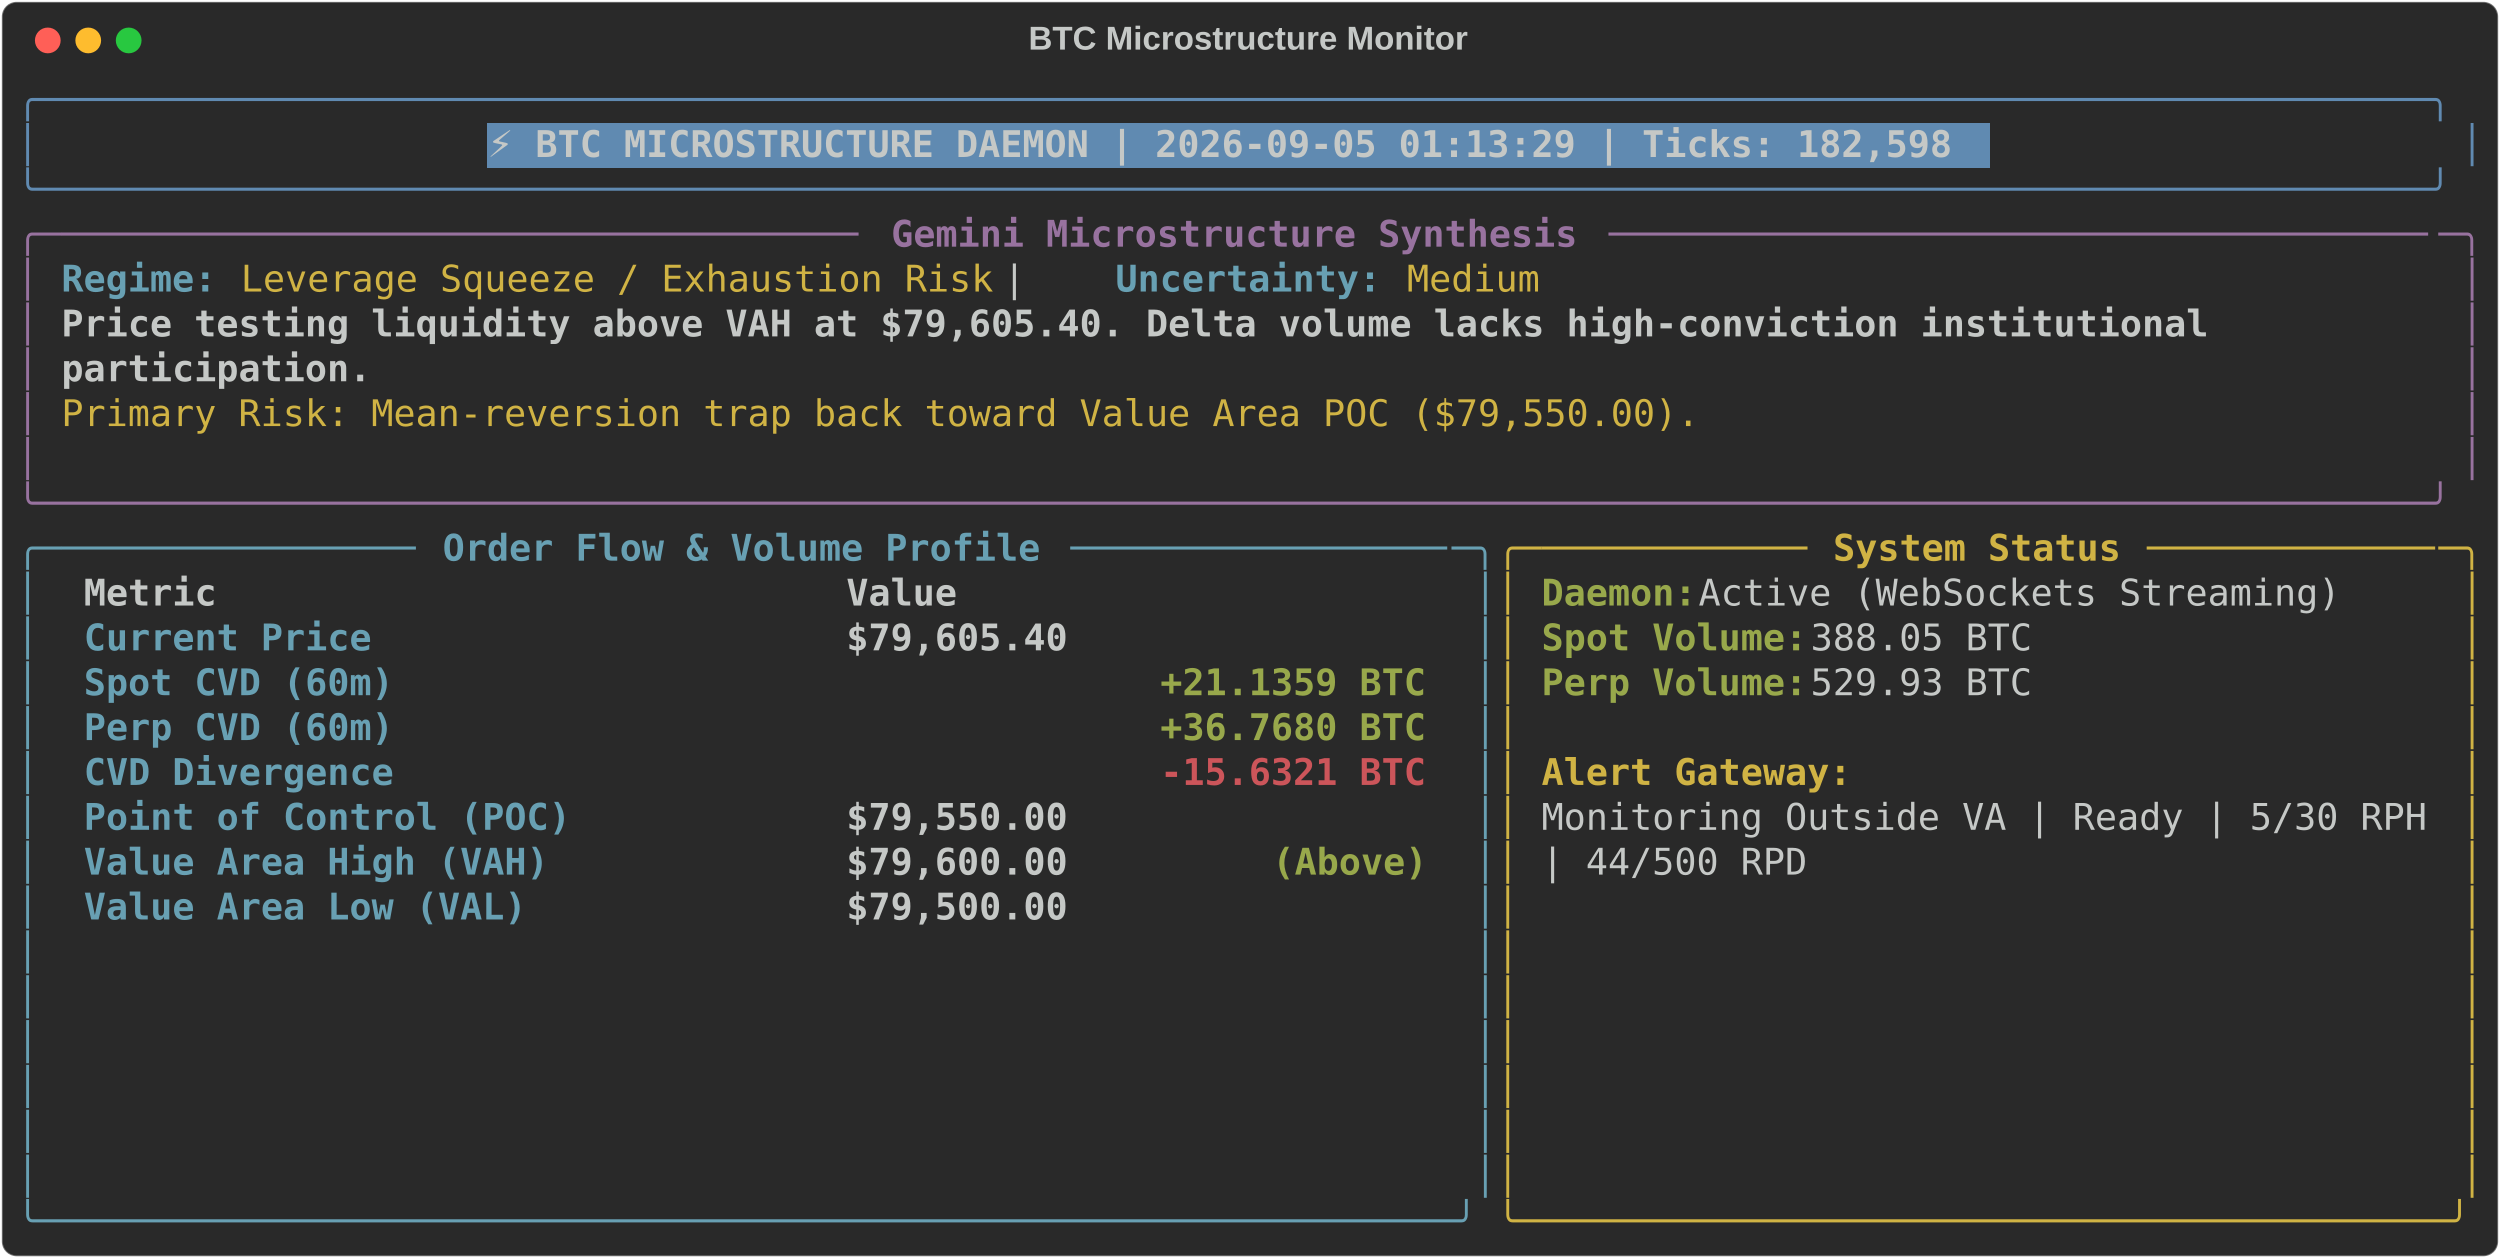
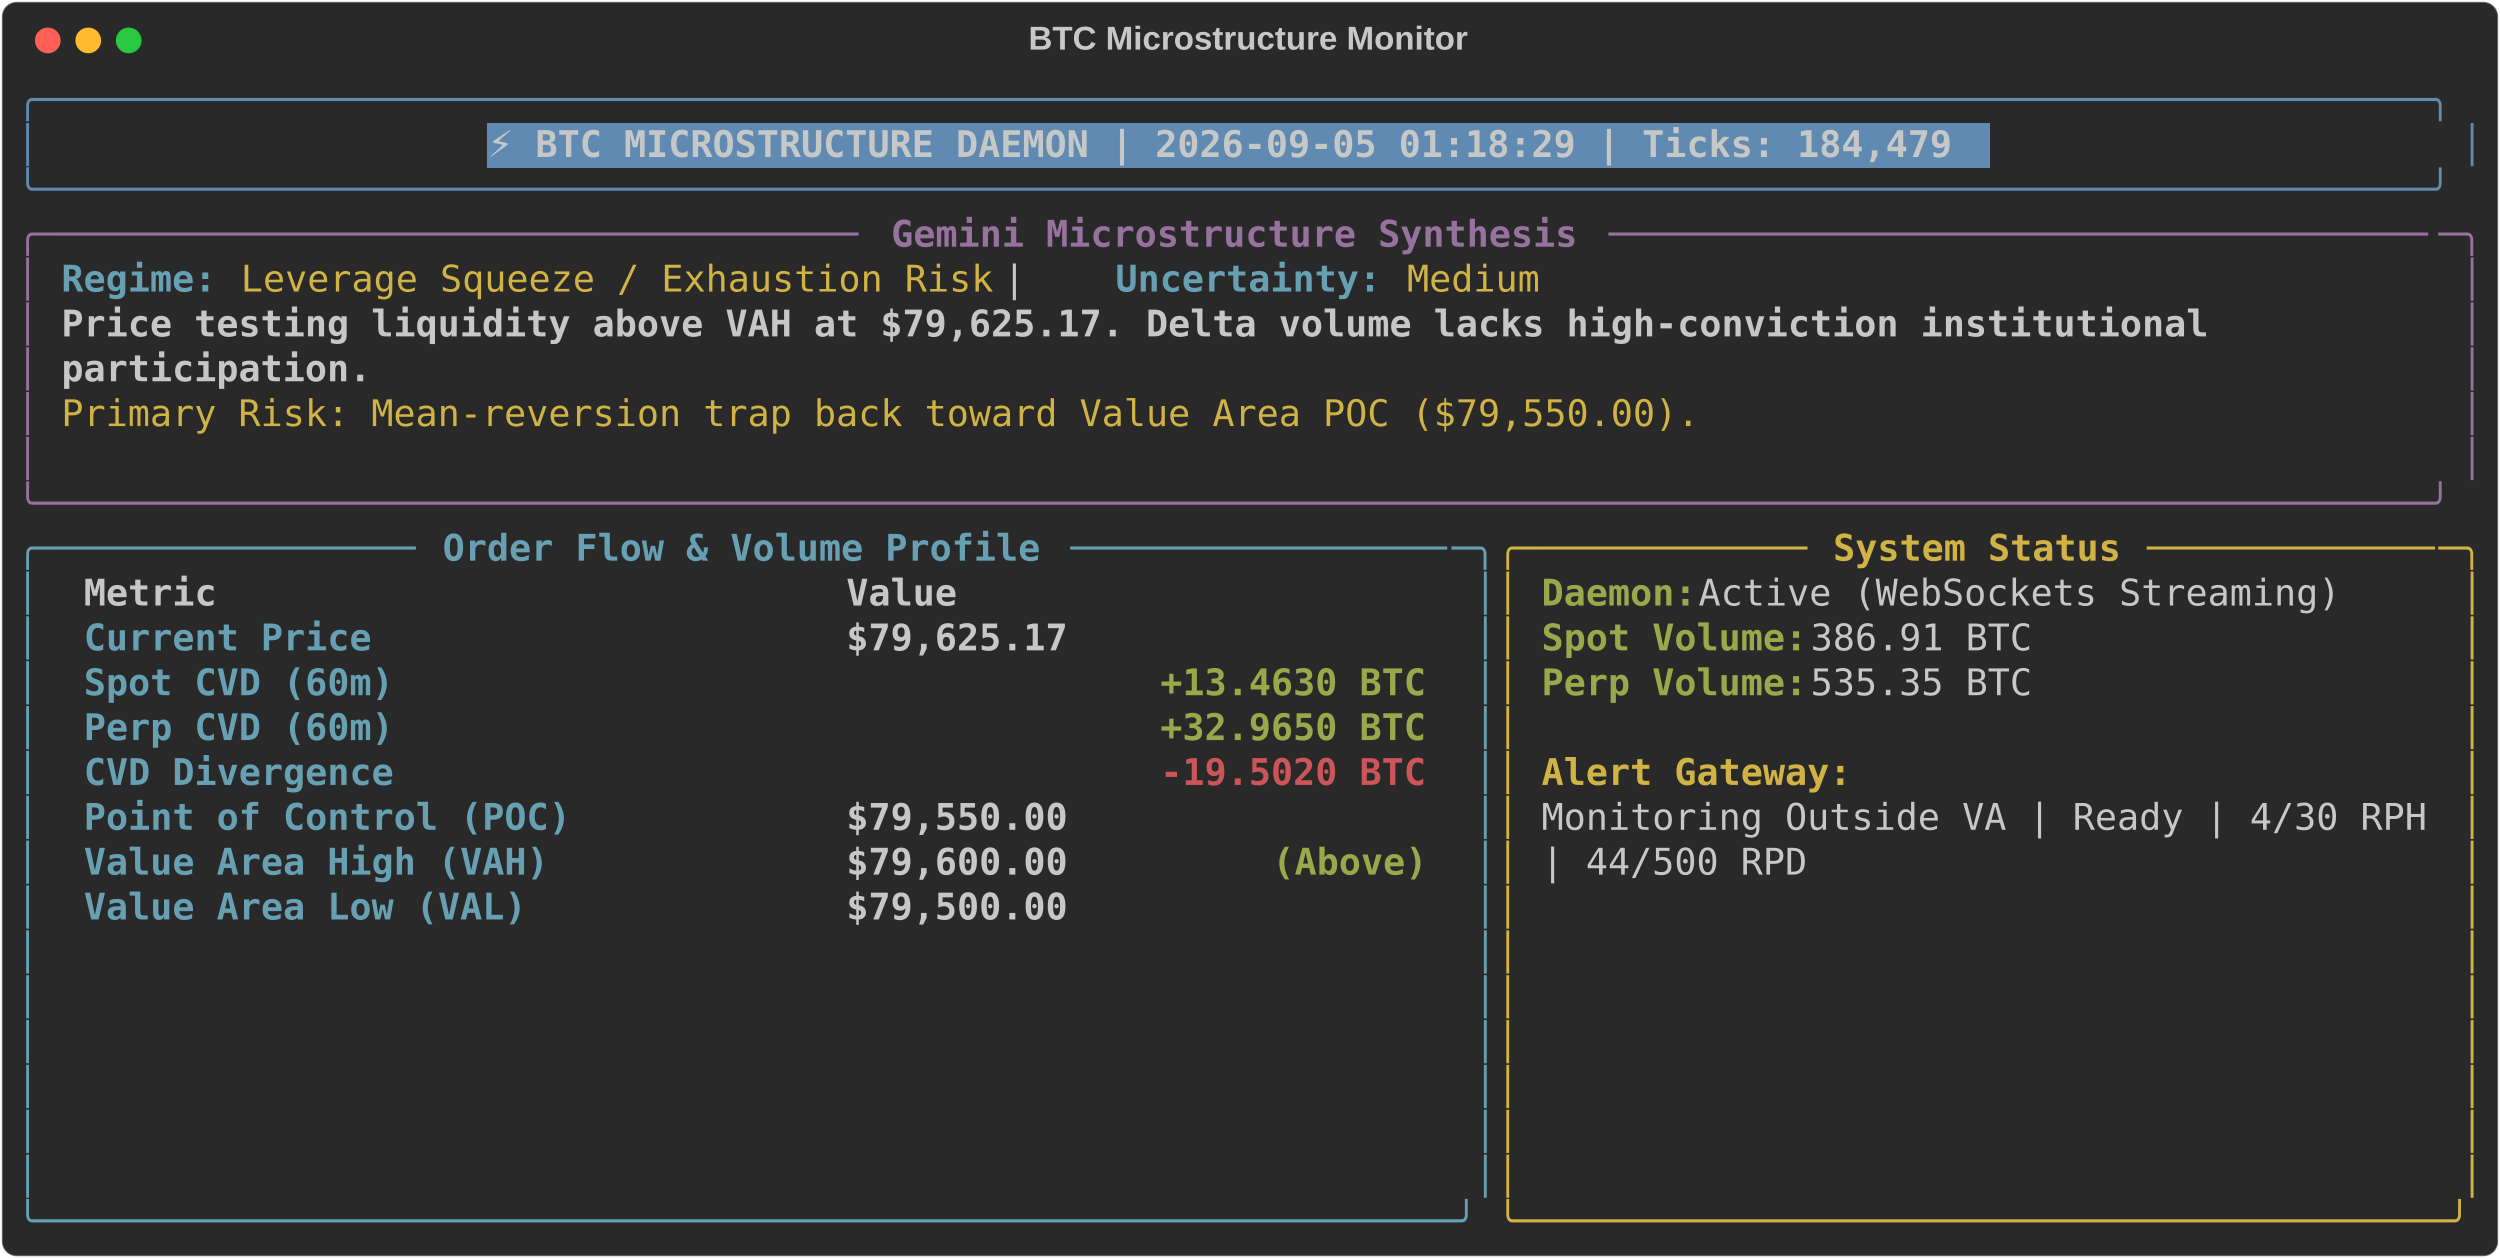
<svg xmlns="http://www.w3.org/2000/svg" class="rich-terminal" viewBox="0 0 1360 684.4">
  <style>

    @font-face {
        font-family: "Fira Code";
        src: local("FiraCode-Regular"),
                url("https://cdnjs.cloudflare.com/ajax/libs/firacode/6.2.0/woff2/FiraCode-Regular.woff2") format("woff2"),
                url("https://cdnjs.cloudflare.com/ajax/libs/firacode/6.2.0/woff/FiraCode-Regular.woff") format("woff");
        font-style: normal;
        font-weight: 400;
    }
    @font-face {
        font-family: "Fira Code";
        src: local("FiraCode-Bold"),
                url("https://cdnjs.cloudflare.com/ajax/libs/firacode/6.2.0/woff2/FiraCode-Bold.woff2") format("woff2"),
                url("https://cdnjs.cloudflare.com/ajax/libs/firacode/6.2.0/woff/FiraCode-Bold.woff") format("woff");
        font-style: bold;
        font-weight: 700;
    }

-     .terminal-1830262837-matrix {
+     .terminal-869701687-matrix {
        font-family: Fira Code, monospace;
        font-size: 20px;
        line-height: 24.4px;
        font-variant-east-asian: full-width;
    }

-     .terminal-1830262837-title {
+     .terminal-869701687-title {
        font-size: 18px;
        font-weight: bold;
        font-family: arial;
    }

-     .terminal-1830262837-r1 { fill: #608ab1 }
- .terminal-1830262837-r2 { fill: #c5c8c6 }
- .terminal-1830262837-r3 { fill: #c5c8c6;font-weight: bold }
- .terminal-1830262837-r4 { fill: #98729f }
- .terminal-1830262837-r5 { fill: #98729f;font-weight: bold }
- .terminal-1830262837-r6 { fill: #68a0b3;font-weight: bold }
- .terminal-1830262837-r7 { fill: #d0b344 }
- .terminal-1830262837-r8 { fill: #68a0b3 }
- .terminal-1830262837-r9 { fill: #d0b344;font-weight: bold }
- .terminal-1830262837-r10 { fill: #98a84b;font-weight: bold }
- .terminal-1830262837-r11 { fill: #cc555a;font-weight: bold }
+     .terminal-869701687-r1 { fill: #608ab1 }
+ .terminal-869701687-r2 { fill: #c5c8c6 }
+ .terminal-869701687-r3 { fill: #c5c8c6;font-weight: bold }
+ .terminal-869701687-r4 { fill: #98729f }
+ .terminal-869701687-r5 { fill: #98729f;font-weight: bold }
+ .terminal-869701687-r6 { fill: #68a0b3;font-weight: bold }
+ .terminal-869701687-r7 { fill: #d0b344 }
+ .terminal-869701687-r8 { fill: #68a0b3 }
+ .terminal-869701687-r9 { fill: #d0b344;font-weight: bold }
+ .terminal-869701687-r10 { fill: #98a84b;font-weight: bold }
+ .terminal-869701687-r11 { fill: #cc555a;font-weight: bold }
    </style>
  <defs>
-     <clipPath id="terminal-1830262837-clip-terminal">
+     <clipPath id="terminal-869701687-clip-terminal">
      <rect x="0" y="0" width="1341.0" height="633.4" />
    </clipPath>
-     <clipPath id="terminal-1830262837-line-0">
+     <clipPath id="terminal-869701687-line-0">
      <rect x="0" y="1.5" width="1342" height="24.65" />
    </clipPath>
-     <clipPath id="terminal-1830262837-line-1">
+     <clipPath id="terminal-869701687-line-1">
      <rect x="0" y="25.9" width="1342" height="24.65" />
    </clipPath>
-     <clipPath id="terminal-1830262837-line-2">
+     <clipPath id="terminal-869701687-line-2">
      <rect x="0" y="50.3" width="1342" height="24.65" />
    </clipPath>
-     <clipPath id="terminal-1830262837-line-3">
+     <clipPath id="terminal-869701687-line-3">
      <rect x="0" y="74.7" width="1342" height="24.65" />
    </clipPath>
-     <clipPath id="terminal-1830262837-line-4">
+     <clipPath id="terminal-869701687-line-4">
      <rect x="0" y="99.1" width="1342" height="24.65" />
    </clipPath>
-     <clipPath id="terminal-1830262837-line-5">
+     <clipPath id="terminal-869701687-line-5">
      <rect x="0" y="123.5" width="1342" height="24.65" />
    </clipPath>
-     <clipPath id="terminal-1830262837-line-6">
+     <clipPath id="terminal-869701687-line-6">
      <rect x="0" y="147.9" width="1342" height="24.65" />
    </clipPath>
-     <clipPath id="terminal-1830262837-line-7">
+     <clipPath id="terminal-869701687-line-7">
      <rect x="0" y="172.3" width="1342" height="24.65" />
    </clipPath>
-     <clipPath id="terminal-1830262837-line-8">
+     <clipPath id="terminal-869701687-line-8">
      <rect x="0" y="196.7" width="1342" height="24.65" />
    </clipPath>
-     <clipPath id="terminal-1830262837-line-9">
+     <clipPath id="terminal-869701687-line-9">
      <rect x="0" y="221.1" width="1342" height="24.65" />
    </clipPath>
-     <clipPath id="terminal-1830262837-line-10">
+     <clipPath id="terminal-869701687-line-10">
      <rect x="0" y="245.5" width="1342" height="24.65" />
    </clipPath>
-     <clipPath id="terminal-1830262837-line-11">
+     <clipPath id="terminal-869701687-line-11">
      <rect x="0" y="269.9" width="1342" height="24.65" />
    </clipPath>
-     <clipPath id="terminal-1830262837-line-12">
+     <clipPath id="terminal-869701687-line-12">
      <rect x="0" y="294.3" width="1342" height="24.65" />
    </clipPath>
-     <clipPath id="terminal-1830262837-line-13">
+     <clipPath id="terminal-869701687-line-13">
      <rect x="0" y="318.7" width="1342" height="24.65" />
    </clipPath>
-     <clipPath id="terminal-1830262837-line-14">
+     <clipPath id="terminal-869701687-line-14">
      <rect x="0" y="343.1" width="1342" height="24.65" />
    </clipPath>
-     <clipPath id="terminal-1830262837-line-15">
+     <clipPath id="terminal-869701687-line-15">
      <rect x="0" y="367.5" width="1342" height="24.65" />
    </clipPath>
-     <clipPath id="terminal-1830262837-line-16">
+     <clipPath id="terminal-869701687-line-16">
      <rect x="0" y="391.9" width="1342" height="24.65" />
    </clipPath>
-     <clipPath id="terminal-1830262837-line-17">
+     <clipPath id="terminal-869701687-line-17">
      <rect x="0" y="416.3" width="1342" height="24.65" />
    </clipPath>
-     <clipPath id="terminal-1830262837-line-18">
+     <clipPath id="terminal-869701687-line-18">
      <rect x="0" y="440.7" width="1342" height="24.65" />
    </clipPath>
-     <clipPath id="terminal-1830262837-line-19">
+     <clipPath id="terminal-869701687-line-19">
      <rect x="0" y="465.1" width="1342" height="24.65" />
    </clipPath>
-     <clipPath id="terminal-1830262837-line-20">
+     <clipPath id="terminal-869701687-line-20">
      <rect x="0" y="489.5" width="1342" height="24.65" />
    </clipPath>
-     <clipPath id="terminal-1830262837-line-21">
+     <clipPath id="terminal-869701687-line-21">
      <rect x="0" y="513.9" width="1342" height="24.65" />
    </clipPath>
-     <clipPath id="terminal-1830262837-line-22">
+     <clipPath id="terminal-869701687-line-22">
      <rect x="0" y="538.3" width="1342" height="24.65" />
    </clipPath>
-     <clipPath id="terminal-1830262837-line-23">
+     <clipPath id="terminal-869701687-line-23">
      <rect x="0" y="562.7" width="1342" height="24.65" />
    </clipPath>
-     <clipPath id="terminal-1830262837-line-24">
+     <clipPath id="terminal-869701687-line-24">
      <rect x="0" y="587.1" width="1342" height="24.65" />
    </clipPath>
  </defs>
  <rect fill="#292929" stroke="rgba(255,255,255,0.35)" stroke-width="1" x="1" y="1" width="1358" height="682.4" rx="8" />
-   <text class="terminal-1830262837-title" fill="#c5c8c6" text-anchor="middle" x="679" y="27">BTC Microstructure Monitor</text>
+   <text class="terminal-869701687-title" fill="#c5c8c6" text-anchor="middle" x="679" y="27">BTC Microstructure Monitor</text>
  <g transform="translate(26,22)">
    <circle cx="0" cy="0" r="7" fill="#ff5f57" />
    <circle cx="22" cy="0" r="7" fill="#febc2e" />
    <circle cx="44" cy="0" r="7" fill="#28c840" />
  </g>
-   <g transform="translate(9, 41)" clip-path="url(#terminal-1830262837-clip-terminal)">
+   <g transform="translate(9, 41)" clip-path="url(#terminal-869701687-clip-terminal)">
    <rect fill="#608ab1" x="256.2" y="25.9" width="817.4" height="24.65" shape-rendering="crispEdges" />
-     <g class="terminal-1830262837-matrix">
-       <text class="terminal-1830262837-r1" x="0" y="20" textLength="1342" clip-path="url(#terminal-1830262837-line-0)">╭────────────────────────────────────────────────────────────────────────────────────────────────────────────╮</text>
-       <text class="terminal-1830262837-r2" x="1342" y="20" textLength="12.2" clip-path="url(#terminal-1830262837-line-0)">
- </text>
-       <text class="terminal-1830262837-r1" x="0" y="44.4" textLength="12.2" clip-path="url(#terminal-1830262837-line-1)">│</text>
-       <text class="terminal-1830262837-r3" x="256.2" y="44.4" textLength="805.2" clip-path="url(#terminal-1830262837-line-1)">⚡ BTC MICROSTRUCTURE DAEMON | 2026-09-05 01:13:29 | Ticks: 182,598</text>
-       <text class="terminal-1830262837-r1" x="1329.8" y="44.4" textLength="12.2" clip-path="url(#terminal-1830262837-line-1)">│</text>
-       <text class="terminal-1830262837-r2" x="1342" y="44.4" textLength="12.2" clip-path="url(#terminal-1830262837-line-1)">
- </text>
-       <text class="terminal-1830262837-r1" x="0" y="68.8" textLength="1342" clip-path="url(#terminal-1830262837-line-2)">╰────────────────────────────────────────────────────────────────────────────────────────────────────────────╯</text>
-       <text class="terminal-1830262837-r2" x="1342" y="68.8" textLength="12.2" clip-path="url(#terminal-1830262837-line-2)">
- </text>
-       <text class="terminal-1830262837-r4" x="0" y="93.2" textLength="24.4" clip-path="url(#terminal-1830262837-line-3)">╭─</text>
-       <text class="terminal-1830262837-r4" x="24.4" y="93.2" textLength="439.2" clip-path="url(#terminal-1830262837-line-3)">────────────────────────────────────</text>
-       <text class="terminal-1830262837-r5" x="475.8" y="93.2" textLength="378.2" clip-path="url(#terminal-1830262837-line-3)">Gemini Microstructure Synthesis</text>
-       <text class="terminal-1830262837-r4" x="866.2" y="93.2" textLength="451.4" clip-path="url(#terminal-1830262837-line-3)">─────────────────────────────────────</text>
-       <text class="terminal-1830262837-r4" x="1317.6" y="93.2" textLength="24.4" clip-path="url(#terminal-1830262837-line-3)">─╮</text>
-       <text class="terminal-1830262837-r2" x="1342" y="93.2" textLength="12.2" clip-path="url(#terminal-1830262837-line-3)">
- </text>
-       <text class="terminal-1830262837-r4" x="0" y="117.6" textLength="12.2" clip-path="url(#terminal-1830262837-line-4)">│</text>
-       <text class="terminal-1830262837-r6" x="24.4" y="117.6" textLength="85.4" clip-path="url(#terminal-1830262837-line-4)">Regime:</text>
-       <text class="terminal-1830262837-r7" x="122" y="117.6" textLength="414.8" clip-path="url(#terminal-1830262837-line-4)">Leverage Squeeze / Exhaustion Risk</text>
-       <text class="terminal-1830262837-r2" x="536.8" y="117.6" textLength="61" clip-path="url(#terminal-1830262837-line-4)">  |  </text>
-       <text class="terminal-1830262837-r6" x="597.8" y="117.6" textLength="146.4" clip-path="url(#terminal-1830262837-line-4)">Uncertainty:</text>
-       <text class="terminal-1830262837-r7" x="756.4" y="117.6" textLength="73.2" clip-path="url(#terminal-1830262837-line-4)">Medium</text>
-       <text class="terminal-1830262837-r4" x="1329.8" y="117.6" textLength="12.2" clip-path="url(#terminal-1830262837-line-4)">│</text>
-       <text class="terminal-1830262837-r2" x="1342" y="117.6" textLength="12.2" clip-path="url(#terminal-1830262837-line-4)">
- </text>
-       <text class="terminal-1830262837-r4" x="0" y="142" textLength="12.2" clip-path="url(#terminal-1830262837-line-5)">│</text>
-       <text class="terminal-1830262837-r3" x="24.4" y="142" textLength="1195.6" clip-path="url(#terminal-1830262837-line-5)">Price testing liquidity above VAH at $79,605.40. Delta volume lacks high-conviction institutional </text>
-       <text class="terminal-1830262837-r4" x="1329.8" y="142" textLength="12.2" clip-path="url(#terminal-1830262837-line-5)">│</text>
-       <text class="terminal-1830262837-r2" x="1342" y="142" textLength="12.2" clip-path="url(#terminal-1830262837-line-5)">
- </text>
-       <text class="terminal-1830262837-r4" x="0" y="166.4" textLength="12.2" clip-path="url(#terminal-1830262837-line-6)">│</text>
-       <text class="terminal-1830262837-r3" x="24.4" y="166.4" textLength="170.8" clip-path="url(#terminal-1830262837-line-6)">participation.</text>
-       <text class="terminal-1830262837-r4" x="1329.8" y="166.4" textLength="12.2" clip-path="url(#terminal-1830262837-line-6)">│</text>
-       <text class="terminal-1830262837-r2" x="1342" y="166.4" textLength="12.2" clip-path="url(#terminal-1830262837-line-6)">
- </text>
-       <text class="terminal-1830262837-r4" x="0" y="190.8" textLength="12.2" clip-path="url(#terminal-1830262837-line-7)">│</text>
-       <text class="terminal-1830262837-r7" x="24.4" y="190.8" textLength="902.8" clip-path="url(#terminal-1830262837-line-7)">Primary Risk: Mean-reversion trap back toward Value Area POC ($79,550.00).</text>
-       <text class="terminal-1830262837-r4" x="1329.8" y="190.8" textLength="12.2" clip-path="url(#terminal-1830262837-line-7)">│</text>
-       <text class="terminal-1830262837-r2" x="1342" y="190.8" textLength="12.2" clip-path="url(#terminal-1830262837-line-7)">
- </text>
-       <text class="terminal-1830262837-r4" x="0" y="215.2" textLength="12.2" clip-path="url(#terminal-1830262837-line-8)">│</text>
-       <text class="terminal-1830262837-r4" x="1329.8" y="215.2" textLength="12.2" clip-path="url(#terminal-1830262837-line-8)">│</text>
-       <text class="terminal-1830262837-r2" x="1342" y="215.2" textLength="12.2" clip-path="url(#terminal-1830262837-line-8)">
- </text>
-       <text class="terminal-1830262837-r4" x="0" y="239.6" textLength="1342" clip-path="url(#terminal-1830262837-line-9)">╰────────────────────────────────────────────────────────────────────────────────────────────────────────────╯</text>
-       <text class="terminal-1830262837-r2" x="1342" y="239.6" textLength="12.2" clip-path="url(#terminal-1830262837-line-9)">
- </text>
-       <text class="terminal-1830262837-r8" x="0" y="264" textLength="24.4" clip-path="url(#terminal-1830262837-line-10)">╭─</text>
-       <text class="terminal-1830262837-r8" x="24.4" y="264" textLength="195.2" clip-path="url(#terminal-1830262837-line-10)">────────────────</text>
-       <text class="terminal-1830262837-r6" x="231.8" y="264" textLength="329.4" clip-path="url(#terminal-1830262837-line-10)">Order Flow &amp; Volume Profile</text>
-       <text class="terminal-1830262837-r8" x="573.4" y="264" textLength="207.4" clip-path="url(#terminal-1830262837-line-10)">─────────────────</text>
-       <text class="terminal-1830262837-r8" x="780.8" y="264" textLength="24.4" clip-path="url(#terminal-1830262837-line-10)">─╮</text>
-       <text class="terminal-1830262837-r7" x="805.2" y="264" textLength="24.4" clip-path="url(#terminal-1830262837-line-10)">╭─</text>
-       <text class="terminal-1830262837-r7" x="829.6" y="264" textLength="146.4" clip-path="url(#terminal-1830262837-line-10)">────────────</text>
-       <text class="terminal-1830262837-r9" x="988.2" y="264" textLength="158.6" clip-path="url(#terminal-1830262837-line-10)">System Status</text>
-       <text class="terminal-1830262837-r7" x="1159" y="264" textLength="158.6" clip-path="url(#terminal-1830262837-line-10)">─────────────</text>
-       <text class="terminal-1830262837-r7" x="1317.6" y="264" textLength="24.4" clip-path="url(#terminal-1830262837-line-10)">─╮</text>
-       <text class="terminal-1830262837-r2" x="1342" y="264" textLength="12.2" clip-path="url(#terminal-1830262837-line-10)">
- </text>
-       <text class="terminal-1830262837-r8" x="0" y="288.4" textLength="12.2" clip-path="url(#terminal-1830262837-line-11)">│</text>
-       <text class="terminal-1830262837-r3" x="36.6" y="288.4" textLength="390.4" clip-path="url(#terminal-1830262837-line-11)">Metric                          </text>
-       <text class="terminal-1830262837-r3" x="451.4" y="288.4" textLength="317.2" clip-path="url(#terminal-1830262837-line-11)">                     Value</text>
-       <text class="terminal-1830262837-r8" x="793" y="288.4" textLength="12.2" clip-path="url(#terminal-1830262837-line-11)">│</text>
-       <text class="terminal-1830262837-r7" x="805.2" y="288.4" textLength="12.2" clip-path="url(#terminal-1830262837-line-11)">│</text>
-       <text class="terminal-1830262837-r10" x="829.6" y="288.4" textLength="85.4" clip-path="url(#terminal-1830262837-line-11)">Daemon:</text>
-       <text class="terminal-1830262837-r2" x="915" y="288.4" textLength="366" clip-path="url(#terminal-1830262837-line-11)"> Active (WebSockets Streaming)</text>
-       <text class="terminal-1830262837-r7" x="1329.8" y="288.4" textLength="12.2" clip-path="url(#terminal-1830262837-line-11)">│</text>
-       <text class="terminal-1830262837-r2" x="1342" y="288.4" textLength="12.2" clip-path="url(#terminal-1830262837-line-11)">
- </text>
-       <text class="terminal-1830262837-r8" x="0" y="312.8" textLength="12.2" clip-path="url(#terminal-1830262837-line-12)">│</text>
-       <text class="terminal-1830262837-r6" x="36.6" y="312.8" textLength="390.4" clip-path="url(#terminal-1830262837-line-12)">Current Price                   </text>
-       <text class="terminal-1830262837-r3" x="451.4" y="312.8" textLength="317.2" clip-path="url(#terminal-1830262837-line-12)">                $79,605.40</text>
-       <text class="terminal-1830262837-r8" x="793" y="312.8" textLength="12.2" clip-path="url(#terminal-1830262837-line-12)">│</text>
-       <text class="terminal-1830262837-r7" x="805.2" y="312.8" textLength="12.2" clip-path="url(#terminal-1830262837-line-12)">│</text>
-       <text class="terminal-1830262837-r10" x="829.6" y="312.8" textLength="146.4" clip-path="url(#terminal-1830262837-line-12)">Spot Volume:</text>
-       <text class="terminal-1830262837-r2" x="976" y="312.8" textLength="134.2" clip-path="url(#terminal-1830262837-line-12)"> 388.05 BTC</text>
-       <text class="terminal-1830262837-r7" x="1329.8" y="312.8" textLength="12.2" clip-path="url(#terminal-1830262837-line-12)">│</text>
-       <text class="terminal-1830262837-r2" x="1342" y="312.8" textLength="12.2" clip-path="url(#terminal-1830262837-line-12)">
- </text>
-       <text class="terminal-1830262837-r8" x="0" y="337.2" textLength="12.2" clip-path="url(#terminal-1830262837-line-13)">│</text>
-       <text class="terminal-1830262837-r6" x="36.6" y="337.2" textLength="390.4" clip-path="url(#terminal-1830262837-line-13)">Spot CVD (60m)                  </text>
-       <text class="terminal-1830262837-r10" x="622.2" y="337.2" textLength="146.4" clip-path="url(#terminal-1830262837-line-13)">+21.1359 BTC</text>
-       <text class="terminal-1830262837-r8" x="793" y="337.2" textLength="12.2" clip-path="url(#terminal-1830262837-line-13)">│</text>
-       <text class="terminal-1830262837-r7" x="805.2" y="337.2" textLength="12.2" clip-path="url(#terminal-1830262837-line-13)">│</text>
-       <text class="terminal-1830262837-r10" x="829.6" y="337.2" textLength="146.4" clip-path="url(#terminal-1830262837-line-13)">Perp Volume:</text>
-       <text class="terminal-1830262837-r2" x="976" y="337.2" textLength="134.2" clip-path="url(#terminal-1830262837-line-13)"> 529.93 BTC</text>
-       <text class="terminal-1830262837-r7" x="1329.8" y="337.2" textLength="12.2" clip-path="url(#terminal-1830262837-line-13)">│</text>
-       <text class="terminal-1830262837-r2" x="1342" y="337.2" textLength="12.2" clip-path="url(#terminal-1830262837-line-13)">
- </text>
-       <text class="terminal-1830262837-r8" x="0" y="361.6" textLength="12.2" clip-path="url(#terminal-1830262837-line-14)">│</text>
-       <text class="terminal-1830262837-r6" x="36.6" y="361.6" textLength="390.4" clip-path="url(#terminal-1830262837-line-14)">Perp CVD (60m)                  </text>
-       <text class="terminal-1830262837-r10" x="622.2" y="361.6" textLength="146.4" clip-path="url(#terminal-1830262837-line-14)">+36.7680 BTC</text>
-       <text class="terminal-1830262837-r8" x="793" y="361.6" textLength="12.2" clip-path="url(#terminal-1830262837-line-14)">│</text>
-       <text class="terminal-1830262837-r7" x="805.2" y="361.6" textLength="12.2" clip-path="url(#terminal-1830262837-line-14)">│</text>
-       <text class="terminal-1830262837-r7" x="1329.8" y="361.6" textLength="12.2" clip-path="url(#terminal-1830262837-line-14)">│</text>
-       <text class="terminal-1830262837-r2" x="1342" y="361.6" textLength="12.2" clip-path="url(#terminal-1830262837-line-14)">
- </text>
-       <text class="terminal-1830262837-r8" x="0" y="386" textLength="12.2" clip-path="url(#terminal-1830262837-line-15)">│</text>
-       <text class="terminal-1830262837-r6" x="36.6" y="386" textLength="390.4" clip-path="url(#terminal-1830262837-line-15)">CVD Divergence                  </text>
-       <text class="terminal-1830262837-r11" x="622.2" y="386" textLength="146.4" clip-path="url(#terminal-1830262837-line-15)">-15.6321 BTC</text>
-       <text class="terminal-1830262837-r8" x="793" y="386" textLength="12.2" clip-path="url(#terminal-1830262837-line-15)">│</text>
-       <text class="terminal-1830262837-r7" x="805.2" y="386" textLength="12.2" clip-path="url(#terminal-1830262837-line-15)">│</text>
-       <text class="terminal-1830262837-r9" x="829.6" y="386" textLength="170.8" clip-path="url(#terminal-1830262837-line-15)">Alert Gateway:</text>
-       <text class="terminal-1830262837-r7" x="1329.8" y="386" textLength="12.2" clip-path="url(#terminal-1830262837-line-15)">│</text>
-       <text class="terminal-1830262837-r2" x="1342" y="386" textLength="12.2" clip-path="url(#terminal-1830262837-line-15)">
- </text>
-       <text class="terminal-1830262837-r8" x="0" y="410.4" textLength="12.2" clip-path="url(#terminal-1830262837-line-16)">│</text>
-       <text class="terminal-1830262837-r6" x="36.6" y="410.4" textLength="390.4" clip-path="url(#terminal-1830262837-line-16)">Point of Control (POC)          </text>
-       <text class="terminal-1830262837-r3" x="451.4" y="410.4" textLength="317.2" clip-path="url(#terminal-1830262837-line-16)">                $79,550.00</text>
-       <text class="terminal-1830262837-r8" x="793" y="410.4" textLength="12.2" clip-path="url(#terminal-1830262837-line-16)">│</text>
-       <text class="terminal-1830262837-r7" x="805.2" y="410.4" textLength="12.2" clip-path="url(#terminal-1830262837-line-16)">│</text>
-       <text class="terminal-1830262837-r2" x="829.6" y="410.4" textLength="488" clip-path="url(#terminal-1830262837-line-16)">Monitoring Outside VA | Ready | 5/30 RPH</text>
-       <text class="terminal-1830262837-r7" x="1329.8" y="410.4" textLength="12.2" clip-path="url(#terminal-1830262837-line-16)">│</text>
-       <text class="terminal-1830262837-r2" x="1342" y="410.4" textLength="12.2" clip-path="url(#terminal-1830262837-line-16)">
- </text>
-       <text class="terminal-1830262837-r8" x="0" y="434.8" textLength="12.2" clip-path="url(#terminal-1830262837-line-17)">│</text>
-       <text class="terminal-1830262837-r6" x="36.6" y="434.8" textLength="390.4" clip-path="url(#terminal-1830262837-line-17)">Value Area High (VAH)           </text>
-       <text class="terminal-1830262837-r3" x="451.4" y="434.8" textLength="231.8" clip-path="url(#terminal-1830262837-line-17)">        $79,600.00 </text>
-       <text class="terminal-1830262837-r10" x="683.2" y="434.8" textLength="85.4" clip-path="url(#terminal-1830262837-line-17)">(Above)</text>
-       <text class="terminal-1830262837-r8" x="793" y="434.8" textLength="12.2" clip-path="url(#terminal-1830262837-line-17)">│</text>
-       <text class="terminal-1830262837-r7" x="805.2" y="434.8" textLength="12.2" clip-path="url(#terminal-1830262837-line-17)">│</text>
-       <text class="terminal-1830262837-r2" x="829.6" y="434.8" textLength="146.4" clip-path="url(#terminal-1830262837-line-17)">| 44/500 RPD</text>
-       <text class="terminal-1830262837-r7" x="1329.8" y="434.8" textLength="12.2" clip-path="url(#terminal-1830262837-line-17)">│</text>
-       <text class="terminal-1830262837-r2" x="1342" y="434.8" textLength="12.2" clip-path="url(#terminal-1830262837-line-17)">
- </text>
-       <text class="terminal-1830262837-r8" x="0" y="459.2" textLength="12.2" clip-path="url(#terminal-1830262837-line-18)">│</text>
-       <text class="terminal-1830262837-r6" x="36.6" y="459.2" textLength="390.4" clip-path="url(#terminal-1830262837-line-18)">Value Area Low (VAL)            </text>
-       <text class="terminal-1830262837-r3" x="451.4" y="459.2" textLength="317.2" clip-path="url(#terminal-1830262837-line-18)">                $79,500.00</text>
-       <text class="terminal-1830262837-r8" x="793" y="459.2" textLength="12.2" clip-path="url(#terminal-1830262837-line-18)">│</text>
-       <text class="terminal-1830262837-r7" x="805.2" y="459.2" textLength="12.2" clip-path="url(#terminal-1830262837-line-18)">│</text>
-       <text class="terminal-1830262837-r7" x="1329.8" y="459.2" textLength="12.2" clip-path="url(#terminal-1830262837-line-18)">│</text>
-       <text class="terminal-1830262837-r2" x="1342" y="459.2" textLength="12.2" clip-path="url(#terminal-1830262837-line-18)">
- </text>
-       <text class="terminal-1830262837-r8" x="0" y="483.6" textLength="12.2" clip-path="url(#terminal-1830262837-line-19)">│</text>
-       <text class="terminal-1830262837-r8" x="793" y="483.6" textLength="12.2" clip-path="url(#terminal-1830262837-line-19)">│</text>
-       <text class="terminal-1830262837-r7" x="805.2" y="483.6" textLength="12.2" clip-path="url(#terminal-1830262837-line-19)">│</text>
-       <text class="terminal-1830262837-r7" x="1329.8" y="483.6" textLength="12.2" clip-path="url(#terminal-1830262837-line-19)">│</text>
-       <text class="terminal-1830262837-r2" x="1342" y="483.6" textLength="12.2" clip-path="url(#terminal-1830262837-line-19)">
- </text>
-       <text class="terminal-1830262837-r8" x="0" y="508" textLength="12.2" clip-path="url(#terminal-1830262837-line-20)">│</text>
-       <text class="terminal-1830262837-r8" x="793" y="508" textLength="12.2" clip-path="url(#terminal-1830262837-line-20)">│</text>
-       <text class="terminal-1830262837-r7" x="805.2" y="508" textLength="12.2" clip-path="url(#terminal-1830262837-line-20)">│</text>
-       <text class="terminal-1830262837-r7" x="1329.8" y="508" textLength="12.2" clip-path="url(#terminal-1830262837-line-20)">│</text>
-       <text class="terminal-1830262837-r2" x="1342" y="508" textLength="12.2" clip-path="url(#terminal-1830262837-line-20)">
- </text>
-       <text class="terminal-1830262837-r8" x="0" y="532.4" textLength="12.2" clip-path="url(#terminal-1830262837-line-21)">│</text>
-       <text class="terminal-1830262837-r8" x="793" y="532.4" textLength="12.2" clip-path="url(#terminal-1830262837-line-21)">│</text>
-       <text class="terminal-1830262837-r7" x="805.2" y="532.4" textLength="12.2" clip-path="url(#terminal-1830262837-line-21)">│</text>
-       <text class="terminal-1830262837-r7" x="1329.8" y="532.4" textLength="12.2" clip-path="url(#terminal-1830262837-line-21)">│</text>
-       <text class="terminal-1830262837-r2" x="1342" y="532.4" textLength="12.2" clip-path="url(#terminal-1830262837-line-21)">
- </text>
-       <text class="terminal-1830262837-r8" x="0" y="556.8" textLength="12.2" clip-path="url(#terminal-1830262837-line-22)">│</text>
-       <text class="terminal-1830262837-r8" x="793" y="556.8" textLength="12.2" clip-path="url(#terminal-1830262837-line-22)">│</text>
-       <text class="terminal-1830262837-r7" x="805.2" y="556.8" textLength="12.2" clip-path="url(#terminal-1830262837-line-22)">│</text>
-       <text class="terminal-1830262837-r7" x="1329.8" y="556.8" textLength="12.2" clip-path="url(#terminal-1830262837-line-22)">│</text>
-       <text class="terminal-1830262837-r2" x="1342" y="556.8" textLength="12.2" clip-path="url(#terminal-1830262837-line-22)">
- </text>
-       <text class="terminal-1830262837-r8" x="0" y="581.2" textLength="12.2" clip-path="url(#terminal-1830262837-line-23)">│</text>
-       <text class="terminal-1830262837-r8" x="793" y="581.2" textLength="12.2" clip-path="url(#terminal-1830262837-line-23)">│</text>
-       <text class="terminal-1830262837-r7" x="805.2" y="581.2" textLength="12.2" clip-path="url(#terminal-1830262837-line-23)">│</text>
-       <text class="terminal-1830262837-r7" x="1329.8" y="581.2" textLength="12.2" clip-path="url(#terminal-1830262837-line-23)">│</text>
-       <text class="terminal-1830262837-r2" x="1342" y="581.2" textLength="12.2" clip-path="url(#terminal-1830262837-line-23)">
- </text>
-       <text class="terminal-1830262837-r8" x="0" y="605.6" textLength="12.2" clip-path="url(#terminal-1830262837-line-24)">│</text>
-       <text class="terminal-1830262837-r8" x="793" y="605.6" textLength="12.2" clip-path="url(#terminal-1830262837-line-24)">│</text>
-       <text class="terminal-1830262837-r7" x="805.2" y="605.6" textLength="12.2" clip-path="url(#terminal-1830262837-line-24)">│</text>
-       <text class="terminal-1830262837-r7" x="1329.8" y="605.6" textLength="12.2" clip-path="url(#terminal-1830262837-line-24)">│</text>
-       <text class="terminal-1830262837-r2" x="1342" y="605.6" textLength="12.2" clip-path="url(#terminal-1830262837-line-24)">
- </text>
-       <text class="terminal-1830262837-r8" x="0" y="630" textLength="805.2" clip-path="url(#terminal-1830262837-line-25)">╰────────────────────────────────────────────────────────────────╯</text>
-       <text class="terminal-1830262837-r7" x="805.2" y="630" textLength="536.8" clip-path="url(#terminal-1830262837-line-25)">╰──────────────────────────────────────────╯</text>
-       <text class="terminal-1830262837-r2" x="1342" y="630" textLength="12.2" clip-path="url(#terminal-1830262837-line-25)">
+     <g class="terminal-869701687-matrix">
+       <text class="terminal-869701687-r1" x="0" y="20" textLength="1342" clip-path="url(#terminal-869701687-line-0)">╭────────────────────────────────────────────────────────────────────────────────────────────────────────────╮</text>
+       <text class="terminal-869701687-r2" x="1342" y="20" textLength="12.2" clip-path="url(#terminal-869701687-line-0)">
+ </text>
+       <text class="terminal-869701687-r1" x="0" y="44.4" textLength="12.2" clip-path="url(#terminal-869701687-line-1)">│</text>
+       <text class="terminal-869701687-r3" x="256.2" y="44.4" textLength="805.2" clip-path="url(#terminal-869701687-line-1)">⚡ BTC MICROSTRUCTURE DAEMON | 2026-09-05 01:18:29 | Ticks: 184,479</text>
+       <text class="terminal-869701687-r1" x="1329.8" y="44.4" textLength="12.2" clip-path="url(#terminal-869701687-line-1)">│</text>
+       <text class="terminal-869701687-r2" x="1342" y="44.4" textLength="12.2" clip-path="url(#terminal-869701687-line-1)">
+ </text>
+       <text class="terminal-869701687-r1" x="0" y="68.8" textLength="1342" clip-path="url(#terminal-869701687-line-2)">╰────────────────────────────────────────────────────────────────────────────────────────────────────────────╯</text>
+       <text class="terminal-869701687-r2" x="1342" y="68.8" textLength="12.2" clip-path="url(#terminal-869701687-line-2)">
+ </text>
+       <text class="terminal-869701687-r4" x="0" y="93.2" textLength="24.4" clip-path="url(#terminal-869701687-line-3)">╭─</text>
+       <text class="terminal-869701687-r4" x="24.4" y="93.2" textLength="439.2" clip-path="url(#terminal-869701687-line-3)">────────────────────────────────────</text>
+       <text class="terminal-869701687-r5" x="475.8" y="93.2" textLength="378.2" clip-path="url(#terminal-869701687-line-3)">Gemini Microstructure Synthesis</text>
+       <text class="terminal-869701687-r4" x="866.2" y="93.2" textLength="451.4" clip-path="url(#terminal-869701687-line-3)">─────────────────────────────────────</text>
+       <text class="terminal-869701687-r4" x="1317.6" y="93.2" textLength="24.4" clip-path="url(#terminal-869701687-line-3)">─╮</text>
+       <text class="terminal-869701687-r2" x="1342" y="93.2" textLength="12.2" clip-path="url(#terminal-869701687-line-3)">
+ </text>
+       <text class="terminal-869701687-r4" x="0" y="117.6" textLength="12.2" clip-path="url(#terminal-869701687-line-4)">│</text>
+       <text class="terminal-869701687-r6" x="24.4" y="117.6" textLength="85.4" clip-path="url(#terminal-869701687-line-4)">Regime:</text>
+       <text class="terminal-869701687-r7" x="122" y="117.6" textLength="414.8" clip-path="url(#terminal-869701687-line-4)">Leverage Squeeze / Exhaustion Risk</text>
+       <text class="terminal-869701687-r2" x="536.8" y="117.6" textLength="61" clip-path="url(#terminal-869701687-line-4)">  |  </text>
+       <text class="terminal-869701687-r6" x="597.8" y="117.6" textLength="146.4" clip-path="url(#terminal-869701687-line-4)">Uncertainty:</text>
+       <text class="terminal-869701687-r7" x="756.4" y="117.6" textLength="73.2" clip-path="url(#terminal-869701687-line-4)">Medium</text>
+       <text class="terminal-869701687-r4" x="1329.8" y="117.6" textLength="12.2" clip-path="url(#terminal-869701687-line-4)">│</text>
+       <text class="terminal-869701687-r2" x="1342" y="117.6" textLength="12.2" clip-path="url(#terminal-869701687-line-4)">
+ </text>
+       <text class="terminal-869701687-r4" x="0" y="142" textLength="12.2" clip-path="url(#terminal-869701687-line-5)">│</text>
+       <text class="terminal-869701687-r3" x="24.4" y="142" textLength="1195.6" clip-path="url(#terminal-869701687-line-5)">Price testing liquidity above VAH at $79,625.17. Delta volume lacks high-conviction institutional </text>
+       <text class="terminal-869701687-r4" x="1329.8" y="142" textLength="12.2" clip-path="url(#terminal-869701687-line-5)">│</text>
+       <text class="terminal-869701687-r2" x="1342" y="142" textLength="12.2" clip-path="url(#terminal-869701687-line-5)">
+ </text>
+       <text class="terminal-869701687-r4" x="0" y="166.4" textLength="12.2" clip-path="url(#terminal-869701687-line-6)">│</text>
+       <text class="terminal-869701687-r3" x="24.4" y="166.4" textLength="170.8" clip-path="url(#terminal-869701687-line-6)">participation.</text>
+       <text class="terminal-869701687-r4" x="1329.8" y="166.4" textLength="12.2" clip-path="url(#terminal-869701687-line-6)">│</text>
+       <text class="terminal-869701687-r2" x="1342" y="166.4" textLength="12.2" clip-path="url(#terminal-869701687-line-6)">
+ </text>
+       <text class="terminal-869701687-r4" x="0" y="190.8" textLength="12.2" clip-path="url(#terminal-869701687-line-7)">│</text>
+       <text class="terminal-869701687-r7" x="24.4" y="190.8" textLength="902.8" clip-path="url(#terminal-869701687-line-7)">Primary Risk: Mean-reversion trap back toward Value Area POC ($79,550.00).</text>
+       <text class="terminal-869701687-r4" x="1329.8" y="190.8" textLength="12.2" clip-path="url(#terminal-869701687-line-7)">│</text>
+       <text class="terminal-869701687-r2" x="1342" y="190.8" textLength="12.2" clip-path="url(#terminal-869701687-line-7)">
+ </text>
+       <text class="terminal-869701687-r4" x="0" y="215.2" textLength="12.2" clip-path="url(#terminal-869701687-line-8)">│</text>
+       <text class="terminal-869701687-r4" x="1329.8" y="215.2" textLength="12.2" clip-path="url(#terminal-869701687-line-8)">│</text>
+       <text class="terminal-869701687-r2" x="1342" y="215.2" textLength="12.2" clip-path="url(#terminal-869701687-line-8)">
+ </text>
+       <text class="terminal-869701687-r4" x="0" y="239.6" textLength="1342" clip-path="url(#terminal-869701687-line-9)">╰────────────────────────────────────────────────────────────────────────────────────────────────────────────╯</text>
+       <text class="terminal-869701687-r2" x="1342" y="239.6" textLength="12.2" clip-path="url(#terminal-869701687-line-9)">
+ </text>
+       <text class="terminal-869701687-r8" x="0" y="264" textLength="24.4" clip-path="url(#terminal-869701687-line-10)">╭─</text>
+       <text class="terminal-869701687-r8" x="24.4" y="264" textLength="195.2" clip-path="url(#terminal-869701687-line-10)">────────────────</text>
+       <text class="terminal-869701687-r6" x="231.8" y="264" textLength="329.4" clip-path="url(#terminal-869701687-line-10)">Order Flow &amp; Volume Profile</text>
+       <text class="terminal-869701687-r8" x="573.4" y="264" textLength="207.4" clip-path="url(#terminal-869701687-line-10)">─────────────────</text>
+       <text class="terminal-869701687-r8" x="780.8" y="264" textLength="24.4" clip-path="url(#terminal-869701687-line-10)">─╮</text>
+       <text class="terminal-869701687-r7" x="805.2" y="264" textLength="24.4" clip-path="url(#terminal-869701687-line-10)">╭─</text>
+       <text class="terminal-869701687-r7" x="829.6" y="264" textLength="146.4" clip-path="url(#terminal-869701687-line-10)">────────────</text>
+       <text class="terminal-869701687-r9" x="988.2" y="264" textLength="158.6" clip-path="url(#terminal-869701687-line-10)">System Status</text>
+       <text class="terminal-869701687-r7" x="1159" y="264" textLength="158.6" clip-path="url(#terminal-869701687-line-10)">─────────────</text>
+       <text class="terminal-869701687-r7" x="1317.6" y="264" textLength="24.4" clip-path="url(#terminal-869701687-line-10)">─╮</text>
+       <text class="terminal-869701687-r2" x="1342" y="264" textLength="12.2" clip-path="url(#terminal-869701687-line-10)">
+ </text>
+       <text class="terminal-869701687-r8" x="0" y="288.4" textLength="12.2" clip-path="url(#terminal-869701687-line-11)">│</text>
+       <text class="terminal-869701687-r3" x="36.6" y="288.4" textLength="390.4" clip-path="url(#terminal-869701687-line-11)">Metric                          </text>
+       <text class="terminal-869701687-r3" x="451.4" y="288.4" textLength="317.2" clip-path="url(#terminal-869701687-line-11)">                     Value</text>
+       <text class="terminal-869701687-r8" x="793" y="288.4" textLength="12.2" clip-path="url(#terminal-869701687-line-11)">│</text>
+       <text class="terminal-869701687-r7" x="805.2" y="288.4" textLength="12.2" clip-path="url(#terminal-869701687-line-11)">│</text>
+       <text class="terminal-869701687-r10" x="829.6" y="288.4" textLength="85.4" clip-path="url(#terminal-869701687-line-11)">Daemon:</text>
+       <text class="terminal-869701687-r2" x="915" y="288.4" textLength="366" clip-path="url(#terminal-869701687-line-11)"> Active (WebSockets Streaming)</text>
+       <text class="terminal-869701687-r7" x="1329.8" y="288.4" textLength="12.2" clip-path="url(#terminal-869701687-line-11)">│</text>
+       <text class="terminal-869701687-r2" x="1342" y="288.4" textLength="12.2" clip-path="url(#terminal-869701687-line-11)">
+ </text>
+       <text class="terminal-869701687-r8" x="0" y="312.8" textLength="12.2" clip-path="url(#terminal-869701687-line-12)">│</text>
+       <text class="terminal-869701687-r6" x="36.6" y="312.8" textLength="390.4" clip-path="url(#terminal-869701687-line-12)">Current Price                   </text>
+       <text class="terminal-869701687-r3" x="451.4" y="312.8" textLength="317.2" clip-path="url(#terminal-869701687-line-12)">                $79,625.17</text>
+       <text class="terminal-869701687-r8" x="793" y="312.8" textLength="12.2" clip-path="url(#terminal-869701687-line-12)">│</text>
+       <text class="terminal-869701687-r7" x="805.2" y="312.8" textLength="12.2" clip-path="url(#terminal-869701687-line-12)">│</text>
+       <text class="terminal-869701687-r10" x="829.6" y="312.8" textLength="146.4" clip-path="url(#terminal-869701687-line-12)">Spot Volume:</text>
+       <text class="terminal-869701687-r2" x="976" y="312.8" textLength="134.2" clip-path="url(#terminal-869701687-line-12)"> 386.91 BTC</text>
+       <text class="terminal-869701687-r7" x="1329.8" y="312.8" textLength="12.2" clip-path="url(#terminal-869701687-line-12)">│</text>
+       <text class="terminal-869701687-r2" x="1342" y="312.8" textLength="12.2" clip-path="url(#terminal-869701687-line-12)">
+ </text>
+       <text class="terminal-869701687-r8" x="0" y="337.2" textLength="12.2" clip-path="url(#terminal-869701687-line-13)">│</text>
+       <text class="terminal-869701687-r6" x="36.6" y="337.2" textLength="390.4" clip-path="url(#terminal-869701687-line-13)">Spot CVD (60m)                  </text>
+       <text class="terminal-869701687-r10" x="622.2" y="337.2" textLength="146.4" clip-path="url(#terminal-869701687-line-13)">+13.4630 BTC</text>
+       <text class="terminal-869701687-r8" x="793" y="337.2" textLength="12.2" clip-path="url(#terminal-869701687-line-13)">│</text>
+       <text class="terminal-869701687-r7" x="805.2" y="337.2" textLength="12.2" clip-path="url(#terminal-869701687-line-13)">│</text>
+       <text class="terminal-869701687-r10" x="829.6" y="337.2" textLength="146.4" clip-path="url(#terminal-869701687-line-13)">Perp Volume:</text>
+       <text class="terminal-869701687-r2" x="976" y="337.2" textLength="134.2" clip-path="url(#terminal-869701687-line-13)"> 535.35 BTC</text>
+       <text class="terminal-869701687-r7" x="1329.8" y="337.2" textLength="12.2" clip-path="url(#terminal-869701687-line-13)">│</text>
+       <text class="terminal-869701687-r2" x="1342" y="337.2" textLength="12.2" clip-path="url(#terminal-869701687-line-13)">
+ </text>
+       <text class="terminal-869701687-r8" x="0" y="361.6" textLength="12.2" clip-path="url(#terminal-869701687-line-14)">│</text>
+       <text class="terminal-869701687-r6" x="36.6" y="361.6" textLength="390.4" clip-path="url(#terminal-869701687-line-14)">Perp CVD (60m)                  </text>
+       <text class="terminal-869701687-r10" x="622.2" y="361.6" textLength="146.4" clip-path="url(#terminal-869701687-line-14)">+32.9650 BTC</text>
+       <text class="terminal-869701687-r8" x="793" y="361.6" textLength="12.2" clip-path="url(#terminal-869701687-line-14)">│</text>
+       <text class="terminal-869701687-r7" x="805.2" y="361.6" textLength="12.2" clip-path="url(#terminal-869701687-line-14)">│</text>
+       <text class="terminal-869701687-r7" x="1329.8" y="361.6" textLength="12.2" clip-path="url(#terminal-869701687-line-14)">│</text>
+       <text class="terminal-869701687-r2" x="1342" y="361.6" textLength="12.2" clip-path="url(#terminal-869701687-line-14)">
+ </text>
+       <text class="terminal-869701687-r8" x="0" y="386" textLength="12.2" clip-path="url(#terminal-869701687-line-15)">│</text>
+       <text class="terminal-869701687-r6" x="36.6" y="386" textLength="390.4" clip-path="url(#terminal-869701687-line-15)">CVD Divergence                  </text>
+       <text class="terminal-869701687-r11" x="622.2" y="386" textLength="146.4" clip-path="url(#terminal-869701687-line-15)">-19.5020 BTC</text>
+       <text class="terminal-869701687-r8" x="793" y="386" textLength="12.2" clip-path="url(#terminal-869701687-line-15)">│</text>
+       <text class="terminal-869701687-r7" x="805.2" y="386" textLength="12.2" clip-path="url(#terminal-869701687-line-15)">│</text>
+       <text class="terminal-869701687-r9" x="829.6" y="386" textLength="170.8" clip-path="url(#terminal-869701687-line-15)">Alert Gateway:</text>
+       <text class="terminal-869701687-r7" x="1329.8" y="386" textLength="12.2" clip-path="url(#terminal-869701687-line-15)">│</text>
+       <text class="terminal-869701687-r2" x="1342" y="386" textLength="12.2" clip-path="url(#terminal-869701687-line-15)">
+ </text>
+       <text class="terminal-869701687-r8" x="0" y="410.4" textLength="12.2" clip-path="url(#terminal-869701687-line-16)">│</text>
+       <text class="terminal-869701687-r6" x="36.6" y="410.4" textLength="390.4" clip-path="url(#terminal-869701687-line-16)">Point of Control (POC)          </text>
+       <text class="terminal-869701687-r3" x="451.4" y="410.4" textLength="317.2" clip-path="url(#terminal-869701687-line-16)">                $79,550.00</text>
+       <text class="terminal-869701687-r8" x="793" y="410.4" textLength="12.2" clip-path="url(#terminal-869701687-line-16)">│</text>
+       <text class="terminal-869701687-r7" x="805.2" y="410.4" textLength="12.2" clip-path="url(#terminal-869701687-line-16)">│</text>
+       <text class="terminal-869701687-r2" x="829.6" y="410.4" textLength="488" clip-path="url(#terminal-869701687-line-16)">Monitoring Outside VA | Ready | 4/30 RPH</text>
+       <text class="terminal-869701687-r7" x="1329.8" y="410.4" textLength="12.2" clip-path="url(#terminal-869701687-line-16)">│</text>
+       <text class="terminal-869701687-r2" x="1342" y="410.4" textLength="12.2" clip-path="url(#terminal-869701687-line-16)">
+ </text>
+       <text class="terminal-869701687-r8" x="0" y="434.8" textLength="12.2" clip-path="url(#terminal-869701687-line-17)">│</text>
+       <text class="terminal-869701687-r6" x="36.6" y="434.8" textLength="390.4" clip-path="url(#terminal-869701687-line-17)">Value Area High (VAH)           </text>
+       <text class="terminal-869701687-r3" x="451.4" y="434.8" textLength="231.8" clip-path="url(#terminal-869701687-line-17)">        $79,600.00 </text>
+       <text class="terminal-869701687-r10" x="683.2" y="434.8" textLength="85.4" clip-path="url(#terminal-869701687-line-17)">(Above)</text>
+       <text class="terminal-869701687-r8" x="793" y="434.8" textLength="12.2" clip-path="url(#terminal-869701687-line-17)">│</text>
+       <text class="terminal-869701687-r7" x="805.2" y="434.8" textLength="12.2" clip-path="url(#terminal-869701687-line-17)">│</text>
+       <text class="terminal-869701687-r2" x="829.6" y="434.8" textLength="146.4" clip-path="url(#terminal-869701687-line-17)">| 44/500 RPD</text>
+       <text class="terminal-869701687-r7" x="1329.8" y="434.8" textLength="12.2" clip-path="url(#terminal-869701687-line-17)">│</text>
+       <text class="terminal-869701687-r2" x="1342" y="434.8" textLength="12.2" clip-path="url(#terminal-869701687-line-17)">
+ </text>
+       <text class="terminal-869701687-r8" x="0" y="459.2" textLength="12.2" clip-path="url(#terminal-869701687-line-18)">│</text>
+       <text class="terminal-869701687-r6" x="36.6" y="459.2" textLength="390.4" clip-path="url(#terminal-869701687-line-18)">Value Area Low (VAL)            </text>
+       <text class="terminal-869701687-r3" x="451.4" y="459.2" textLength="317.2" clip-path="url(#terminal-869701687-line-18)">                $79,500.00</text>
+       <text class="terminal-869701687-r8" x="793" y="459.2" textLength="12.2" clip-path="url(#terminal-869701687-line-18)">│</text>
+       <text class="terminal-869701687-r7" x="805.2" y="459.2" textLength="12.2" clip-path="url(#terminal-869701687-line-18)">│</text>
+       <text class="terminal-869701687-r7" x="1329.8" y="459.2" textLength="12.2" clip-path="url(#terminal-869701687-line-18)">│</text>
+       <text class="terminal-869701687-r2" x="1342" y="459.2" textLength="12.2" clip-path="url(#terminal-869701687-line-18)">
+ </text>
+       <text class="terminal-869701687-r8" x="0" y="483.6" textLength="12.2" clip-path="url(#terminal-869701687-line-19)">│</text>
+       <text class="terminal-869701687-r8" x="793" y="483.6" textLength="12.2" clip-path="url(#terminal-869701687-line-19)">│</text>
+       <text class="terminal-869701687-r7" x="805.2" y="483.6" textLength="12.2" clip-path="url(#terminal-869701687-line-19)">│</text>
+       <text class="terminal-869701687-r7" x="1329.8" y="483.6" textLength="12.2" clip-path="url(#terminal-869701687-line-19)">│</text>
+       <text class="terminal-869701687-r2" x="1342" y="483.6" textLength="12.2" clip-path="url(#terminal-869701687-line-19)">
+ </text>
+       <text class="terminal-869701687-r8" x="0" y="508" textLength="12.2" clip-path="url(#terminal-869701687-line-20)">│</text>
+       <text class="terminal-869701687-r8" x="793" y="508" textLength="12.2" clip-path="url(#terminal-869701687-line-20)">│</text>
+       <text class="terminal-869701687-r7" x="805.2" y="508" textLength="12.2" clip-path="url(#terminal-869701687-line-20)">│</text>
+       <text class="terminal-869701687-r7" x="1329.8" y="508" textLength="12.2" clip-path="url(#terminal-869701687-line-20)">│</text>
+       <text class="terminal-869701687-r2" x="1342" y="508" textLength="12.2" clip-path="url(#terminal-869701687-line-20)">
+ </text>
+       <text class="terminal-869701687-r8" x="0" y="532.4" textLength="12.2" clip-path="url(#terminal-869701687-line-21)">│</text>
+       <text class="terminal-869701687-r8" x="793" y="532.4" textLength="12.2" clip-path="url(#terminal-869701687-line-21)">│</text>
+       <text class="terminal-869701687-r7" x="805.2" y="532.4" textLength="12.2" clip-path="url(#terminal-869701687-line-21)">│</text>
+       <text class="terminal-869701687-r7" x="1329.8" y="532.4" textLength="12.2" clip-path="url(#terminal-869701687-line-21)">│</text>
+       <text class="terminal-869701687-r2" x="1342" y="532.4" textLength="12.2" clip-path="url(#terminal-869701687-line-21)">
+ </text>
+       <text class="terminal-869701687-r8" x="0" y="556.8" textLength="12.2" clip-path="url(#terminal-869701687-line-22)">│</text>
+       <text class="terminal-869701687-r8" x="793" y="556.8" textLength="12.2" clip-path="url(#terminal-869701687-line-22)">│</text>
+       <text class="terminal-869701687-r7" x="805.2" y="556.8" textLength="12.2" clip-path="url(#terminal-869701687-line-22)">│</text>
+       <text class="terminal-869701687-r7" x="1329.8" y="556.8" textLength="12.2" clip-path="url(#terminal-869701687-line-22)">│</text>
+       <text class="terminal-869701687-r2" x="1342" y="556.8" textLength="12.2" clip-path="url(#terminal-869701687-line-22)">
+ </text>
+       <text class="terminal-869701687-r8" x="0" y="581.2" textLength="12.2" clip-path="url(#terminal-869701687-line-23)">│</text>
+       <text class="terminal-869701687-r8" x="793" y="581.2" textLength="12.2" clip-path="url(#terminal-869701687-line-23)">│</text>
+       <text class="terminal-869701687-r7" x="805.2" y="581.2" textLength="12.2" clip-path="url(#terminal-869701687-line-23)">│</text>
+       <text class="terminal-869701687-r7" x="1329.8" y="581.2" textLength="12.2" clip-path="url(#terminal-869701687-line-23)">│</text>
+       <text class="terminal-869701687-r2" x="1342" y="581.2" textLength="12.2" clip-path="url(#terminal-869701687-line-23)">
+ </text>
+       <text class="terminal-869701687-r8" x="0" y="605.6" textLength="12.2" clip-path="url(#terminal-869701687-line-24)">│</text>
+       <text class="terminal-869701687-r8" x="793" y="605.6" textLength="12.2" clip-path="url(#terminal-869701687-line-24)">│</text>
+       <text class="terminal-869701687-r7" x="805.2" y="605.6" textLength="12.2" clip-path="url(#terminal-869701687-line-24)">│</text>
+       <text class="terminal-869701687-r7" x="1329.8" y="605.6" textLength="12.2" clip-path="url(#terminal-869701687-line-24)">│</text>
+       <text class="terminal-869701687-r2" x="1342" y="605.6" textLength="12.2" clip-path="url(#terminal-869701687-line-24)">
+ </text>
+       <text class="terminal-869701687-r8" x="0" y="630" textLength="805.2" clip-path="url(#terminal-869701687-line-25)">╰────────────────────────────────────────────────────────────────╯</text>
+       <text class="terminal-869701687-r7" x="805.2" y="630" textLength="536.8" clip-path="url(#terminal-869701687-line-25)">╰──────────────────────────────────────────╯</text>
+       <text class="terminal-869701687-r2" x="1342" y="630" textLength="12.2" clip-path="url(#terminal-869701687-line-25)">
</text>
    </g>
  </g>
</svg>
